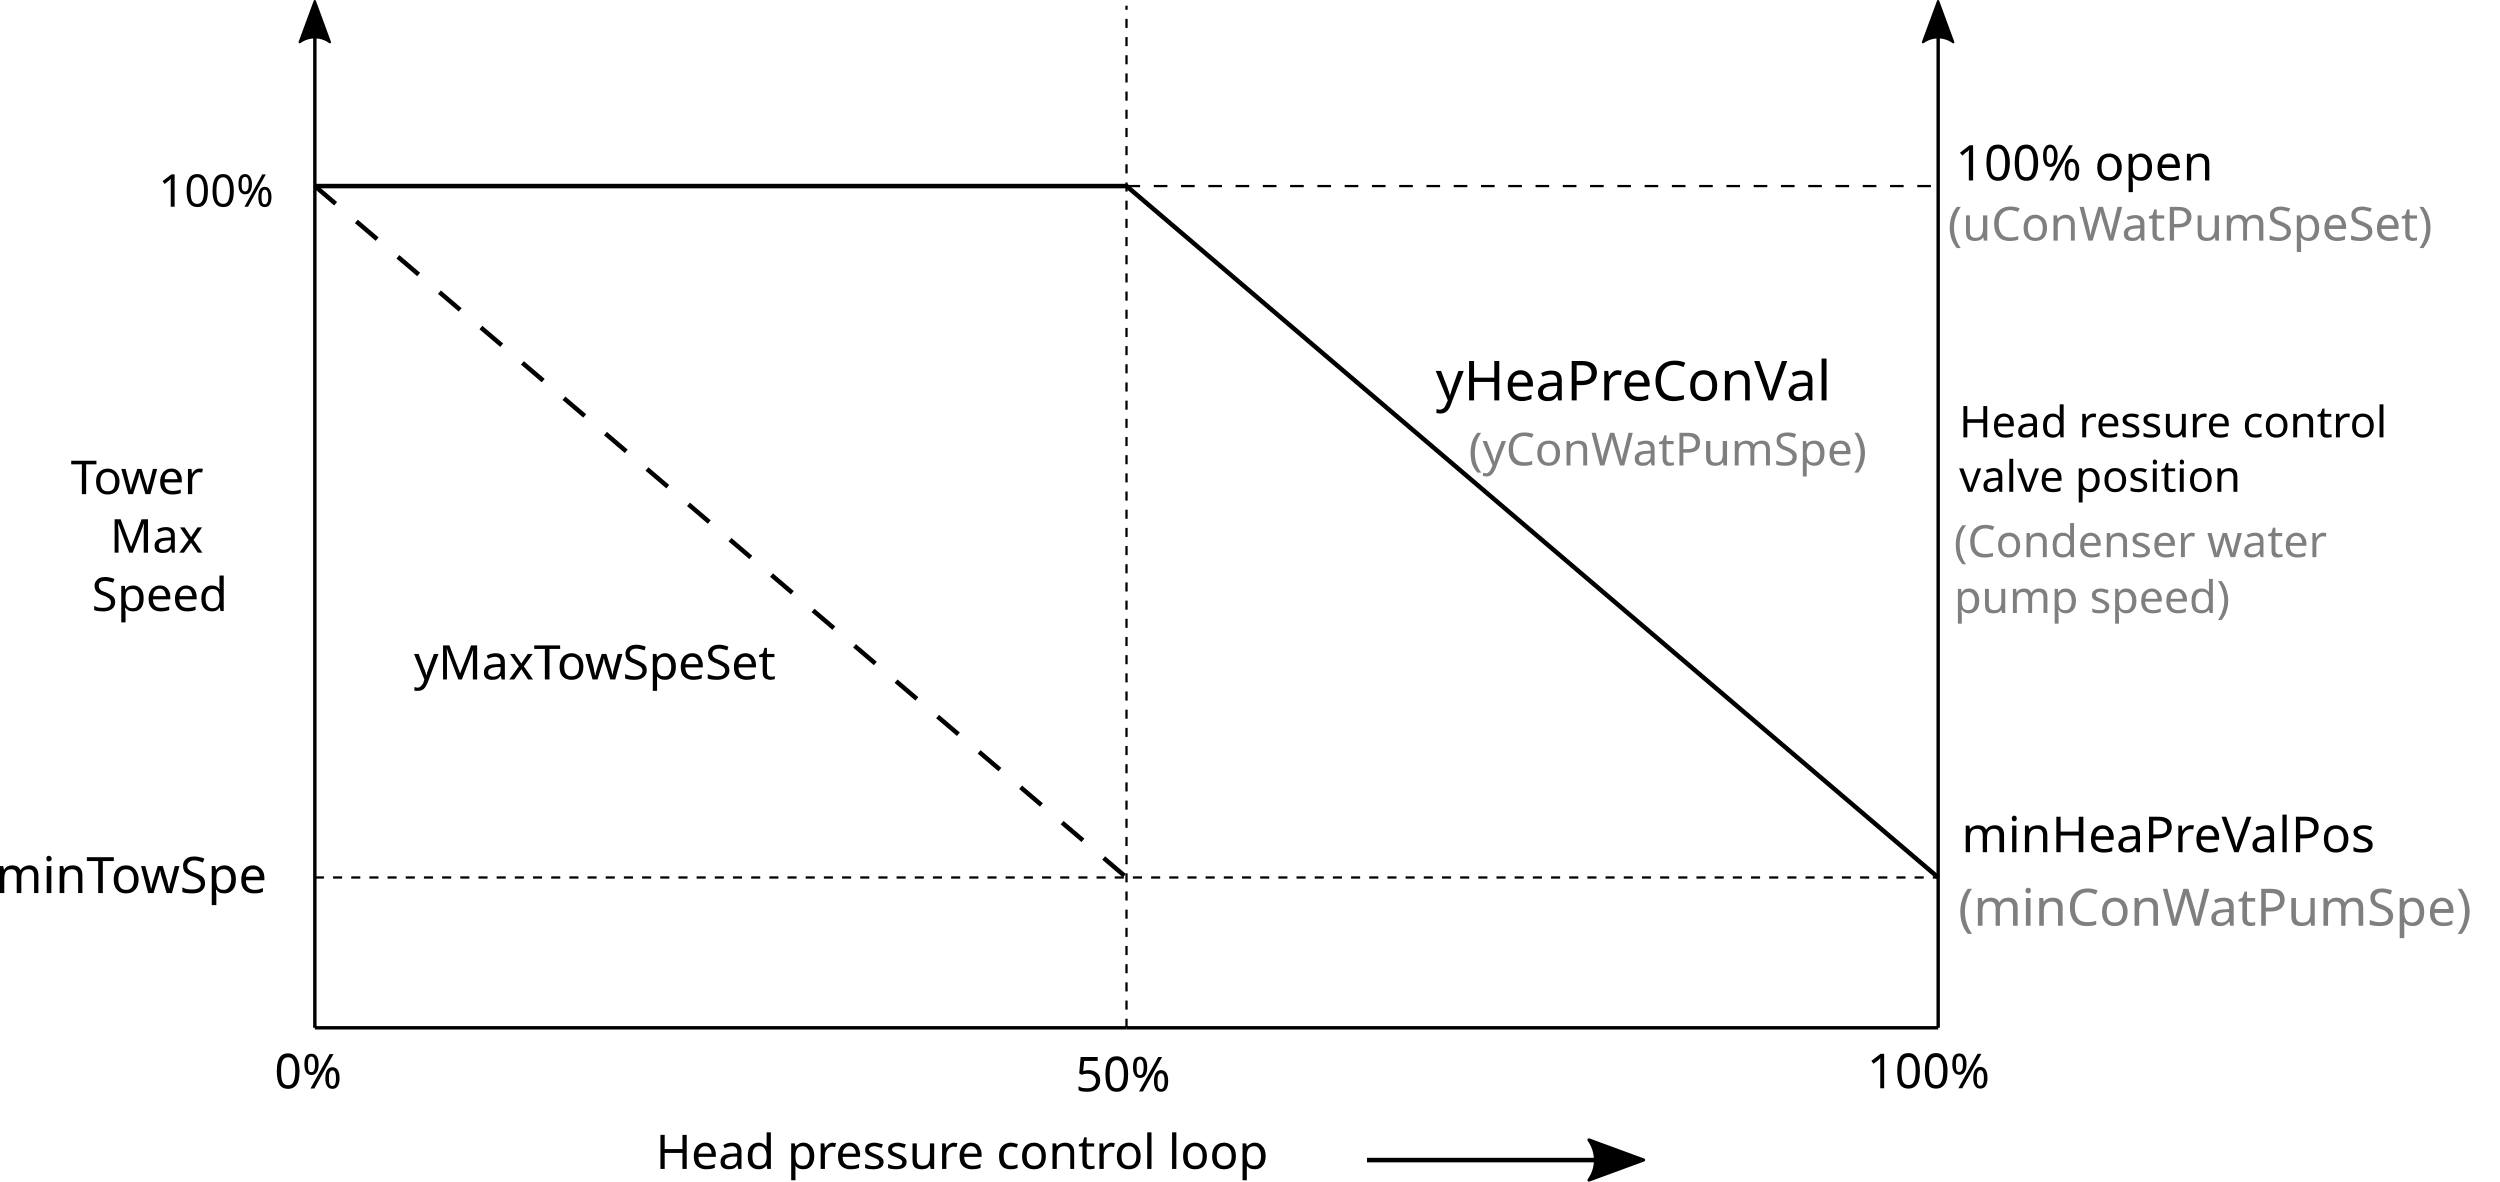
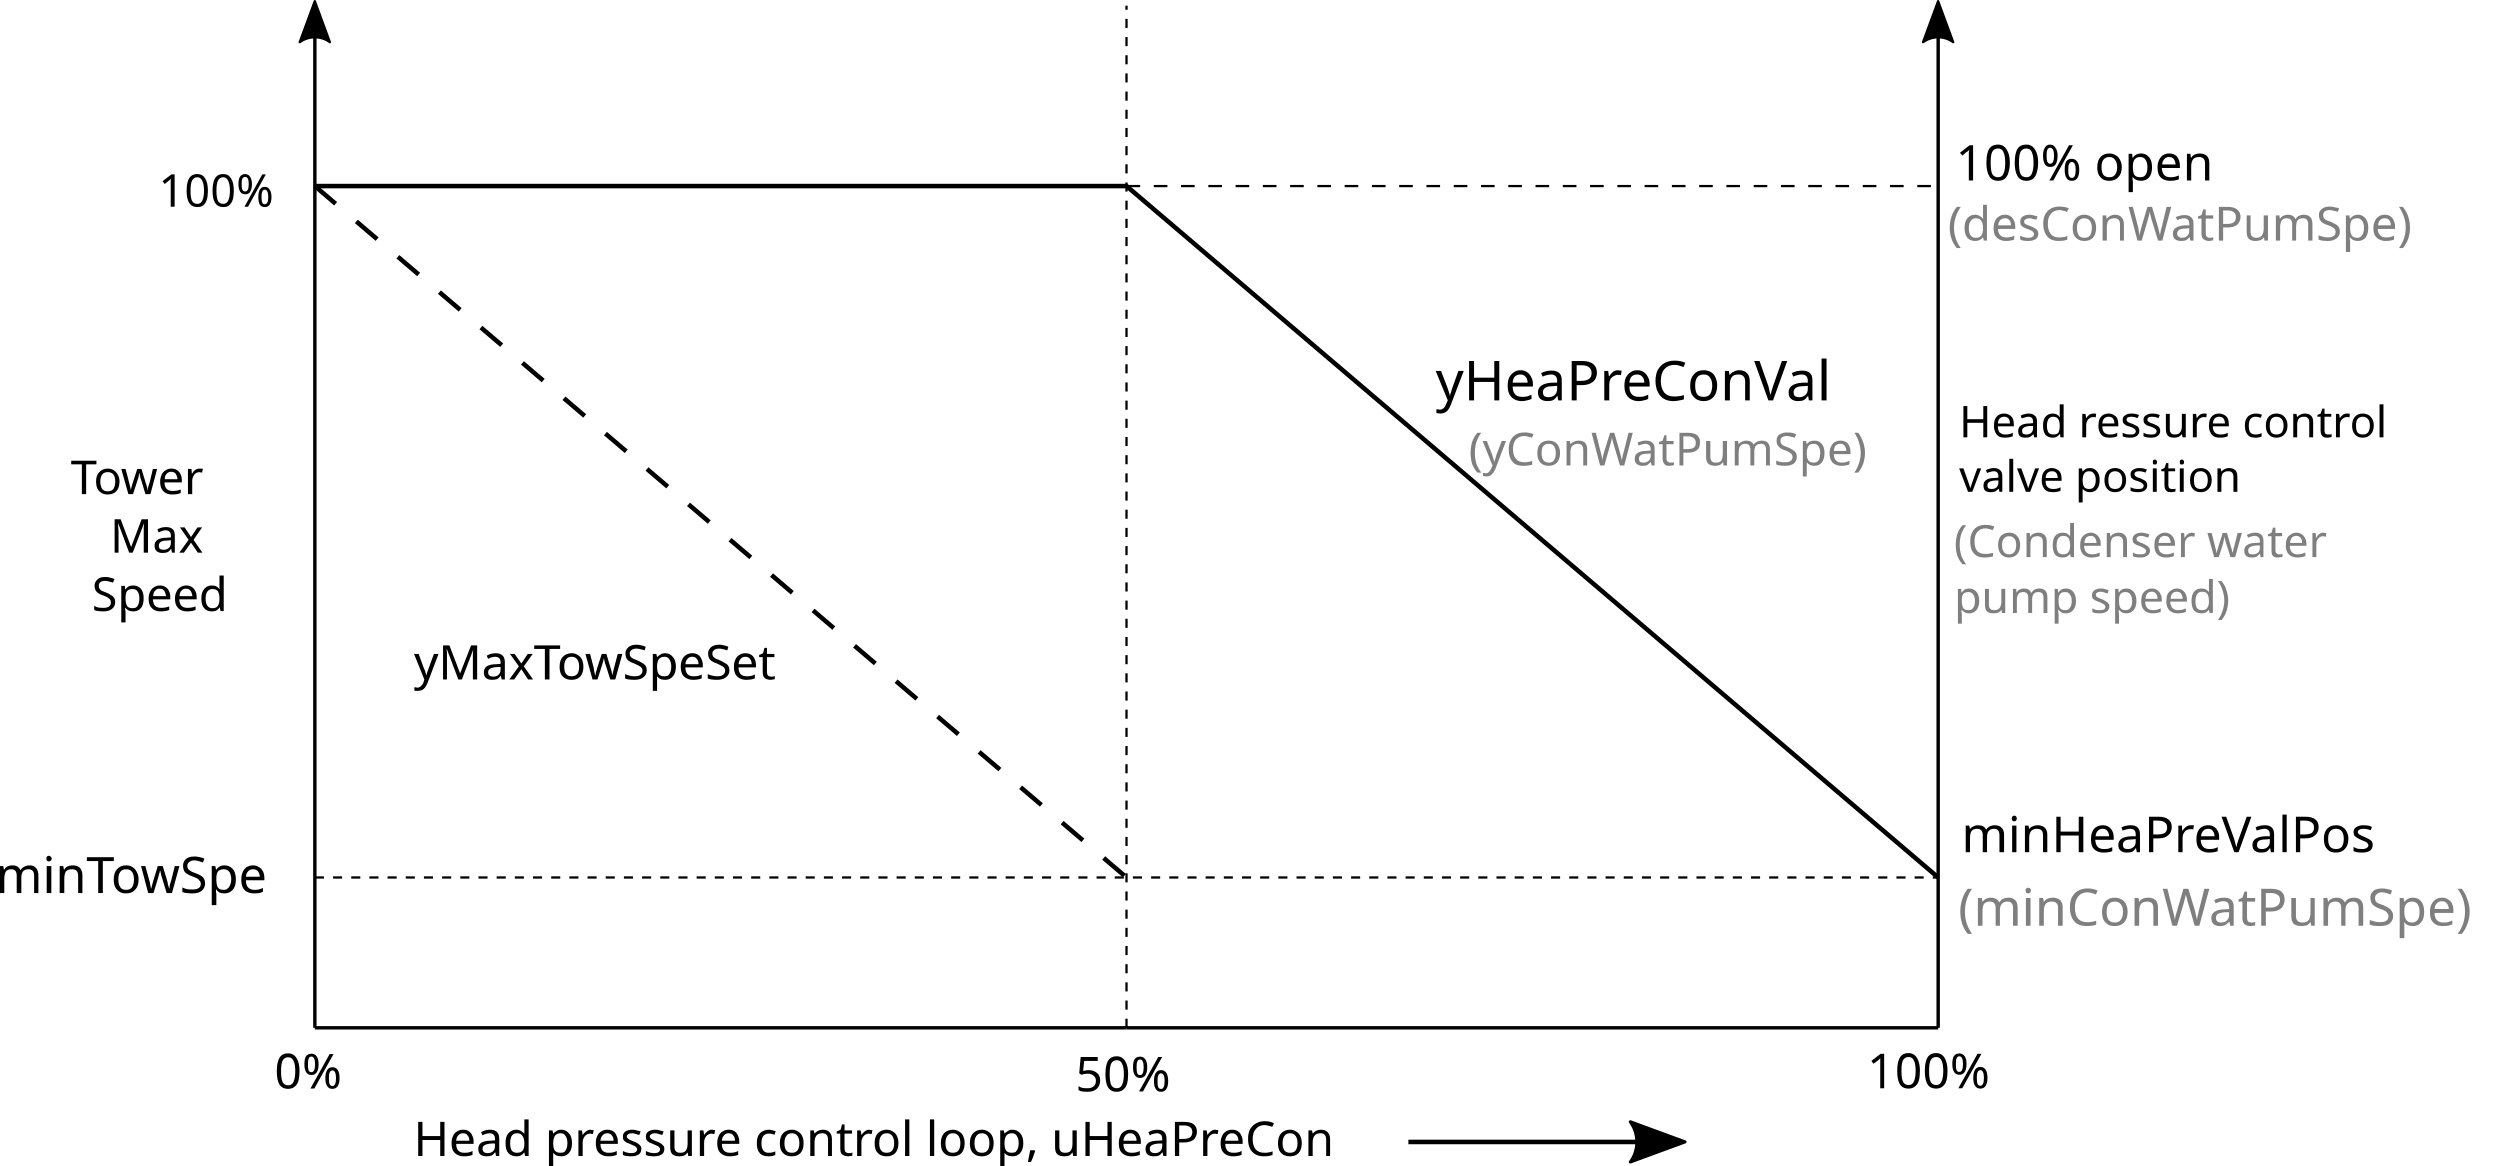
- <svg xmlns="http://www.w3.org/2000/svg" width="110.017mm" height="52mm" viewBox="0 0 110.017 52" version="1.1" id="svg8">
+ <svg xmlns="http://www.w3.org/2000/svg" width="110.017mm" height="51.308mm" viewBox="0 0 110.017 51.308" version="1.1" id="svg8">
  <defs id="defs2">
    <marker orient="auto" refY="0" refX="0" id="marker1208" style="overflow:visible">
      <path id="path1206" style="fill:#000000;fill-opacity:1;fill-rule:evenodd;stroke:#000000;stroke-width:0.625;stroke-linejoin:round;stroke-opacity:1" d="M 8.719,4.034 -2.207,0.016 8.719,-4.002 c -1.745,2.372 -1.735,5.617 -6e-7,8.035 z" transform="matrix(-1.1,0,0,-1.1,-1.1,0)" />
    </marker>
    <marker orient="auto" refY="0" refX="0" id="Arrow2Lend" style="overflow:visible">
      <path id="path869" style="fill:#000000;fill-opacity:1;fill-rule:evenodd;stroke:#000000;stroke-width:0.625;stroke-linejoin:round;stroke-opacity:1" d="M 8.719,4.034 -2.207,0.016 8.719,-4.002 c -1.745,2.372 -1.735,5.617 -6e-7,8.035 z" transform="matrix(-1.1,0,0,-1.1,-1.1,0)" />
    </marker>
    <marker style="overflow:visible" id="marker1138" refX="0" refY="0" orient="auto">
      <path transform="matrix(1.1,0,0,1.1,1.1,0)" d="M 8.719,4.034 -2.207,0.016 8.719,-4.002 c -1.745,2.372 -1.735,5.617 -6e-7,8.035 z" style="fill:#000000;fill-opacity:1;fill-rule:evenodd;stroke:#000000;stroke-width:0.625;stroke-linejoin:round;stroke-opacity:1" id="path1136" />
    </marker>
    <marker orient="auto" refY="0" refX="0" id="Arrow2Lstart" style="overflow:visible">
      <path id="path866" style="fill:#000000;fill-opacity:1;fill-rule:evenodd;stroke:#000000;stroke-width:0.625;stroke-linejoin:round;stroke-opacity:1" d="M 8.719,4.034 -2.207,0.016 8.719,-4.002 c -1.745,2.372 -1.735,5.617 -6e-7,8.035 z" transform="matrix(1.1,0,0,1.1,1.1,0)" />
    </marker>
  </defs>
  <g id="layer1" transform="translate(-7.311181,-65.23883)">
    <path style="fill:none;fill-rule:evenodd;stroke:#000000;stroke-width:0.15;stroke-linecap:butt;stroke-linejoin:miter;stroke-miterlimit:4;stroke-dasharray:none;stroke-opacity:1;marker-start:url(#Arrow2Lstart)" d="M 21.167,65.49 V 110.469" id="path817" />
    <path style="fill:none;fill-rule:evenodd;stroke:#000000;stroke-width:0.15;stroke-linecap:butt;stroke-linejoin:miter;stroke-miterlimit:4;stroke-dasharray:none;stroke-opacity:1" d="m 21.167,110.469 h 35.719" id="path821" />
    <path style="fill:none;fill-rule:evenodd;stroke:#000000;stroke-width:0.15;stroke-linecap:butt;stroke-linejoin:miter;stroke-miterlimit:4;stroke-dasharray:none;stroke-opacity:1" d="m 56.885,110.469 h 35.719" id="path821-9" />
    <path style="fill:none;fill-rule:evenodd;stroke:#000000;stroke-width:0.15;stroke-linecap:butt;stroke-linejoin:miter;stroke-miterlimit:4;stroke-dasharray:none;stroke-opacity:1;marker-end:url(#Arrow2Lend)" d="M 92.604,110.469 V 65.49" id="path838" />
    <path style="fill:none;fill-rule:evenodd;stroke:#000000;stroke-width:0.2;stroke-linecap:butt;stroke-linejoin:miter;stroke-miterlimit:4;stroke-dasharray:1.2, 1.2;stroke-dashoffset:0;stroke-opacity:1" d="m 21.167,73.427 35.719,30.427" id="path842" />
    <path style="fill:none;fill-rule:evenodd;stroke:#000000;stroke-width:0.1;stroke-linecap:butt;stroke-linejoin:miter;stroke-miterlimit:4;stroke-dasharray:0.4, 0.4;stroke-dashoffset:0;stroke-opacity:1" d="m 21.167,103.854 h 71.438" id="path844" />
    <path style="fill:none;fill-rule:evenodd;stroke:#000000;stroke-width:0.2;stroke-linecap:butt;stroke-linejoin:miter;stroke-miterlimit:4;stroke-dasharray:none;stroke-opacity:1" d="m 21.167,73.427 h 35.719 l 35.719,30.427" id="path846" />
    <path style="fill:none;fill-rule:evenodd;stroke:#000000;stroke-width:0.1;stroke-linecap:butt;stroke-linejoin:miter;stroke-miterlimit:4;stroke-dasharray:0.6, 0.6;stroke-dashoffset:0;stroke-opacity:1" d="m 56.885,73.427 h 35.719" id="path1196" />
-     <text xml:space="preserve" style="font-style:normal;font-weight:normal;font-size:2.11px;line-height:125%;font-family:sans-serif;letter-spacing:0px;word-spacing:0px;fill:#000000;fill-opacity:1;stroke:none;stroke-width:0.053px;stroke-linecap:butt;stroke-linejoin:miter;stroke-opacity:1" x="36.173" y="116.677" id="text1200">
-       <tspan id="tspan1198" x="36.173" y="116.677" style="stroke-width:0.053px">Head pressure control loop</tspan>
+     <text xml:space="preserve" style="font-style:normal;font-weight:normal;font-size:2.11px;line-height:125%;font-family:sans-serif;letter-spacing:0px;word-spacing:0px;fill:#000000;fill-opacity:1;stroke:none;stroke-width:0.053px;stroke-linecap:butt;stroke-linejoin:miter;stroke-opacity:1" x="25.51" y="116.108" id="text1200">
+       <tspan id="tspan1198" x="25.51" y="116.108" style="stroke-width:0.053px">Head pressure control loop, uHeaPreCon</tspan>
    </text>
    <path style="fill:none;fill-rule:evenodd;stroke:#000000;stroke-width:0.1;stroke-linecap:butt;stroke-linejoin:miter;stroke-miterlimit:4;stroke-dasharray:0.4, 0.4;stroke-dashoffset:0;stroke-opacity:1" d="M 56.885,110.469 V 65.49" id="path1202" />
-     <path style="fill:none;fill-rule:evenodd;stroke:#000000;stroke-width:0.2;stroke-linecap:butt;stroke-linejoin:miter;stroke-miterlimit:4;stroke-dasharray:none;stroke-opacity:1;marker-end:url(#marker1208)" d="m 67.469,116.29 h 11.906" id="path1204" />
+     <path style="fill:none;fill-rule:evenodd;stroke:#000000;stroke-width:0.2;stroke-linecap:butt;stroke-linejoin:miter;stroke-miterlimit:4;stroke-dasharray:none;stroke-opacity:1;marker-end:url(#marker1208)" d="m 69.29,115.493 h 11.906" id="path1204" />
    <text xml:space="preserve" style="font-style:normal;font-weight:normal;font-size:2.122px;line-height:125%;font-family:sans-serif;letter-spacing:0px;word-spacing:0px;fill:#000000;fill-opacity:1;stroke:none;stroke-width:0.053px;stroke-linecap:butt;stroke-linejoin:miter;stroke-opacity:1" x="54.634" y="113.267" id="text1248">
      <tspan id="tspan1246" x="54.634" y="113.267" style="stroke-width:0.053px">50%</tspan>
    </text>
    <text xml:space="preserve" style="font-style:normal;font-variant:normal;font-weight:normal;font-stretch:normal;font-size:2.122px;line-height:125%;font-family:sans-serif;-inkscape-font-specification:'sans-serif, Normal';font-variant-ligatures:normal;font-variant-caps:normal;font-variant-numeric:normal;font-feature-settings:normal;text-align:start;letter-spacing:0px;word-spacing:0px;writing-mode:lr-tb;text-anchor:start;fill:#000000;fill-opacity:1;stroke:none;stroke-width:0.053px;stroke-linecap:butt;stroke-linejoin:miter;stroke-opacity:1" x="89.478" y="113.129" id="text1248-2">
      <tspan id="tspan1280" x="89.478" y="113.129" style="stroke-width:0.053px">100%</tspan>
    </text>
    <text xml:space="preserve" style="font-style:normal;font-variant:normal;font-weight:normal;font-stretch:normal;font-size:2.122px;line-height:125%;font-family:sans-serif;-inkscape-font-specification:'sans-serif, Normal';font-variant-ligatures:normal;font-variant-caps:normal;font-variant-numeric:normal;font-feature-settings:normal;text-align:start;letter-spacing:0px;word-spacing:0px;writing-mode:lr-tb;text-anchor:start;fill:#000000;fill-opacity:1;stroke:none;stroke-width:0.053px;stroke-linecap:butt;stroke-linejoin:miter;stroke-opacity:1" x="19.383" y="113.14" id="text1248-2-9">
      <tspan id="tspan1300" x="19.383" y="113.14" style="stroke-width:0.053px">0%</tspan>
    </text>
    <text xml:space="preserve" style="font-style:normal;font-weight:normal;font-size:2.213px;line-height:125%;font-family:sans-serif;letter-spacing:0px;word-spacing:0px;fill:#000000;fill-opacity:1;stroke:none;stroke-width:0.055px;stroke-linecap:butt;stroke-linejoin:miter;stroke-opacity:1" x="7.11" y="104.537" id="text1310">
      <tspan id="tspan1308" x="7.11" y="104.537" style="stroke-width:0.055px">minTowSpe</tspan>
    </text>
    <text xml:space="preserve" style="font-style:normal;font-weight:normal;font-size:2.185px;line-height:125%;font-family:sans-serif;letter-spacing:0px;word-spacing:0px;fill:#000000;fill-opacity:1;stroke:none;stroke-width:0.055px;stroke-linecap:butt;stroke-linejoin:miter;stroke-opacity:1" x="93.627" y="102.742" id="text1314">
      <tspan id="tspan1312" x="93.627" y="102.742" style="stroke-width:0.055px">minHeaPreValPos</tspan>
    </text>
    <text xml:space="preserve" style="font-style:normal;font-variant:normal;font-weight:normal;font-stretch:normal;font-size:1.99px;line-height:125%;font-family:sans-serif;-inkscape-font-specification:'sans-serif, Normal';font-variant-ligatures:normal;font-variant-caps:normal;font-variant-numeric:normal;font-feature-settings:normal;text-align:start;letter-spacing:0px;word-spacing:0px;writing-mode:lr-tb;text-anchor:start;fill:#000000;fill-opacity:1;stroke:none;stroke-width:0.05px;stroke-linecap:butt;stroke-linejoin:miter;stroke-opacity:1" x="14.292" y="74.335" id="text1248-2-9-6">
      <tspan id="tspan1334" x="14.292" y="74.335" style="stroke-width:0.05px">100%</tspan>
    </text>
    <text xml:space="preserve" style="font-style:normal;font-variant:normal;font-weight:normal;font-stretch:normal;font-size:2.176px;line-height:125%;font-family:sans-serif;-inkscape-font-specification:'sans-serif, Normal';font-variant-ligatures:normal;font-variant-caps:normal;font-variant-numeric:normal;font-feature-settings:normal;text-align:start;letter-spacing:0px;word-spacing:0px;writing-mode:lr-tb;text-anchor:start;fill:#000000;fill-opacity:1;stroke:none;stroke-width:0.054px;stroke-linecap:butt;stroke-linejoin:miter;stroke-opacity:1" x="93.374" y="73.177" id="text1248-2-9-6-0">
      <tspan id="tspan969" x="93.374" y="73.177" style="stroke-width:0.054px">100% open</tspan>
    </text>
    <text xml:space="preserve" style="font-style:normal;font-variant:normal;font-weight:normal;font-stretch:normal;font-size:2.058px;line-height:125%;font-family:sans-serif;-inkscape-font-specification:'sans-serif, Normal';font-variant-ligatures:normal;font-variant-caps:normal;font-variant-numeric:normal;font-feature-settings:normal;text-align:end;letter-spacing:0px;word-spacing:0px;writing-mode:lr-tb;text-anchor:end;fill:#000000;fill-opacity:1;stroke:none;stroke-width:0.051px;stroke-linecap:butt;stroke-linejoin:miter;stroke-opacity:1" x="20.006" y="86.984" id="text1356">
      <tspan id="tspan1354" x="20.006" y="86.984" style="font-style:normal;font-variant:normal;font-weight:normal;font-stretch:normal;font-size:2.058px;font-family:sans-serif;-inkscape-font-specification:'sans-serif, Normal';font-variant-ligatures:normal;font-variant-caps:normal;font-variant-numeric:normal;font-feature-settings:normal;text-align:end;writing-mode:lr-tb;text-anchor:end;stroke-width:0.051px">Tower</tspan>
      <tspan x="20.006" y="89.557" style="font-style:normal;font-variant:normal;font-weight:normal;font-stretch:normal;font-size:2.058px;font-family:sans-serif;-inkscape-font-specification:'sans-serif, Normal';font-variant-ligatures:normal;font-variant-caps:normal;font-variant-numeric:normal;font-feature-settings:normal;text-align:end;writing-mode:lr-tb;text-anchor:end;stroke-width:0.051px" id="tspan1358">Max</tspan>
      <tspan x="20.006" y="92.13" style="font-style:normal;font-variant:normal;font-weight:normal;font-stretch:normal;font-size:2.058px;font-family:sans-serif;-inkscape-font-specification:'sans-serif, Normal';font-variant-ligatures:normal;font-variant-caps:normal;font-variant-numeric:normal;font-feature-settings:normal;text-align:end;writing-mode:lr-tb;text-anchor:end;stroke-width:0.051px" id="tspan1360">Speed</tspan>
    </text>
    <text xml:space="preserve" style="font-style:normal;font-variant:normal;font-weight:normal;font-stretch:normal;font-size:1.92px;line-height:125%;font-family:sans-serif;-inkscape-font-specification:'sans-serif, Normal';font-variant-ligatures:normal;font-variant-caps:normal;font-variant-numeric:normal;font-feature-settings:normal;text-align:start;letter-spacing:0px;word-spacing:0px;writing-mode:lr-tb;text-anchor:start;fill:#000000;fill-opacity:1;stroke:none;stroke-width:0.048px;stroke-linecap:butt;stroke-linejoin:miter;stroke-opacity:1" x="93.527" y="84.485" id="text1356-1">
      <tspan id="tspan1034" x="93.527" y="84.485" style="stroke-width:0.048px">Head ressure control</tspan>
      <tspan id="tspan1036" x="93.527" y="86.885" style="stroke-width:0.048px">valve position</tspan>
    </text>
    <text xml:space="preserve" style="font-style:normal;font-variant:normal;font-weight:normal;font-stretch:normal;font-size:2.104px;line-height:125%;font-family:sans-serif;-inkscape-font-specification:'sans-serif, Normal';font-variant-ligatures:normal;font-variant-caps:normal;font-variant-numeric:normal;font-feature-settings:normal;text-align:start;letter-spacing:0px;word-spacing:0px;writing-mode:lr-tb;text-anchor:start;fill:#000000;fill-opacity:1;stroke:none;stroke-width:0.053px;stroke-linecap:butt;stroke-linejoin:miter;stroke-opacity:1" x="25.533" y="95.138" id="text1310-1">
      <tspan id="tspan1526" x="25.533" y="95.138" style="stroke-width:0.053px">yMaxTowSpeSet</tspan>
    </text>
    <text xml:space="preserve" style="font-style:normal;font-variant:normal;font-weight:normal;font-stretch:normal;font-size:2.42px;line-height:125%;font-family:sans-serif;-inkscape-font-specification:'sans-serif, Normal';font-variant-ligatures:normal;font-variant-caps:normal;font-variant-numeric:normal;font-feature-settings:normal;text-align:start;letter-spacing:0px;word-spacing:0px;writing-mode:lr-tb;text-anchor:start;fill:#000000;fill-opacity:1;stroke:none;stroke-width:0.06px;stroke-linecap:butt;stroke-linejoin:miter;stroke-opacity:1" x="70.494" y="82.859" id="text1310-1-8">
      <tspan id="tspan920" x="70.494" y="82.859">yHeaPreConVal</tspan>
    </text>
    <text xml:space="preserve" style="font-style:normal;font-variant:normal;font-weight:normal;font-stretch:normal;font-size:2.017px;line-height:125%;font-family:sans-serif;-inkscape-font-specification:'sans-serif, Normal';font-variant-ligatures:normal;font-variant-caps:normal;font-variant-numeric:normal;font-feature-settings:normal;text-align:start;letter-spacing:0px;word-spacing:0px;writing-mode:lr-tb;text-anchor:start;opacity:0.5;fill:#000000;fill-opacity:1;stroke:none;stroke-width:0.05px;stroke-linecap:butt;stroke-linejoin:miter;stroke-opacity:1" x="71.949" y="85.721" id="text1310-1-0">
      <tspan id="tspan922" x="71.949" y="85.721" style="stroke-width:0.05px">(yConWatPumSpe)</tspan>
    </text>
    <text xml:space="preserve" style="font-style:normal;font-variant:normal;font-weight:normal;font-stretch:normal;font-size:2.076px;line-height:125%;font-family:sans-serif;-inkscape-font-specification:'sans-serif, Normal';font-variant-ligatures:normal;font-variant-caps:normal;font-variant-numeric:normal;font-feature-settings:normal;text-align:start;letter-spacing:0px;word-spacing:0px;writing-mode:lr-tb;text-anchor:start;opacity:0.5;fill:#000000;fill-opacity:1;stroke:none;stroke-width:0.052px;stroke-linecap:butt;stroke-linejoin:miter;stroke-opacity:1" x="93.034" y="75.831" id="text1248-2-9-6-0-9">
-       <tspan id="tspan989" x="93.034" y="75.831" style="stroke-width:0.052px">(uConWatPumSpeSet)</tspan>
+       <tspan id="tspan915" x="93.034" y="75.831">(desConWatPumSpe)</tspan>
    </text>
    <text xml:space="preserve" style="font-style:normal;font-variant:normal;font-weight:normal;font-stretch:normal;font-size:1.965px;line-height:125%;font-family:sans-serif;-inkscape-font-specification:'sans-serif, Normal';font-variant-ligatures:normal;font-variant-caps:normal;font-variant-numeric:normal;font-feature-settings:normal;text-align:start;letter-spacing:0px;word-spacing:0px;writing-mode:lr-tb;text-anchor:start;opacity:0.5;fill:#000000;fill-opacity:1;stroke:none;stroke-width:0.049px;stroke-linecap:butt;stroke-linejoin:miter;stroke-opacity:1" x="93.299" y="89.756" id="text1356-1-6">
      <tspan id="tspan1038" x="93.299" y="89.756" style="stroke-width:0.049px">(Condenser water</tspan>
      <tspan id="tspan1040" x="93.299" y="92.213" style="stroke-width:0.049px">pump speed)</tspan>
    </text>
    <text xml:space="preserve" style="font-style:normal;font-variant:normal;font-weight:normal;font-stretch:normal;font-size:2.263px;line-height:125%;font-family:sans-serif;-inkscape-font-specification:'sans-serif, Normal';font-variant-ligatures:normal;font-variant-caps:normal;font-variant-numeric:normal;font-feature-settings:normal;text-align:start;letter-spacing:0px;word-spacing:0px;writing-mode:lr-tb;text-anchor:start;opacity:0.5;fill:#000000;fill-opacity:1;stroke:none;stroke-width:0.057px;stroke-linecap:butt;stroke-linejoin:miter;stroke-opacity:1" x="93.485" y="105.977" id="text1314-7">
      <tspan id="tspan1060" x="93.485" y="105.977" style="stroke-width:0.057px">(minConWatPumSpe)</tspan>
    </text>
  </g>
</svg>
